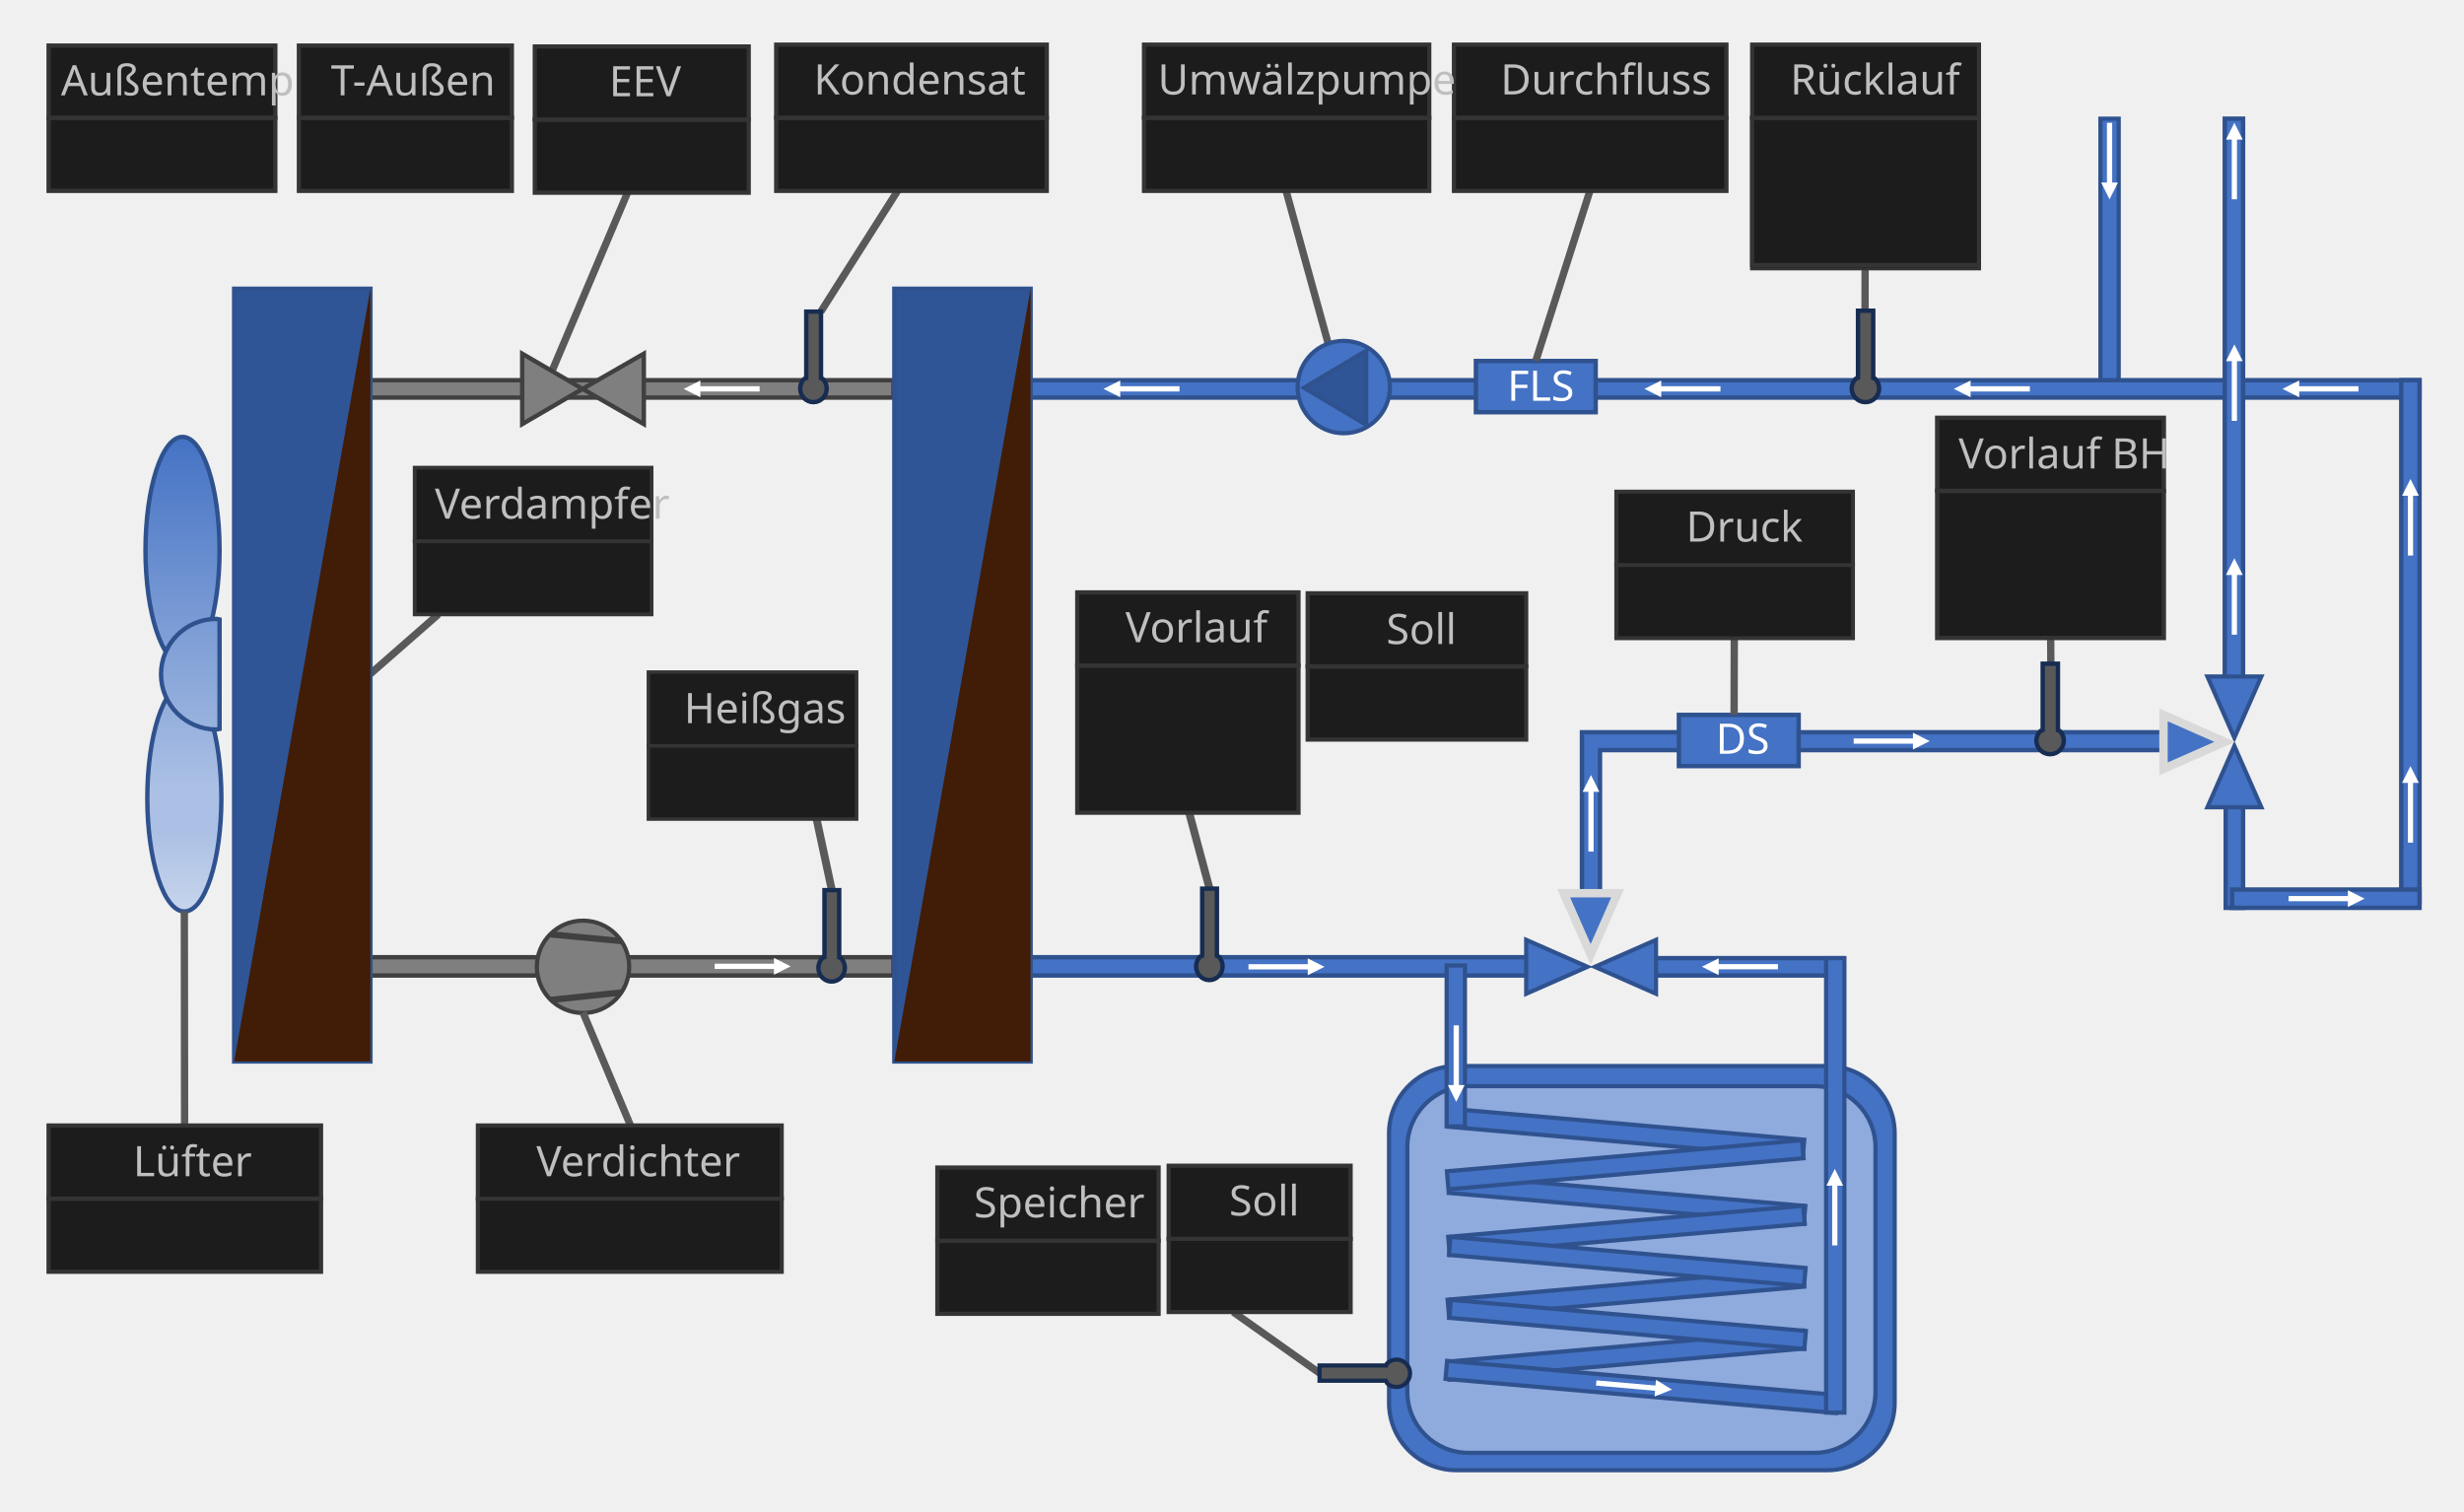
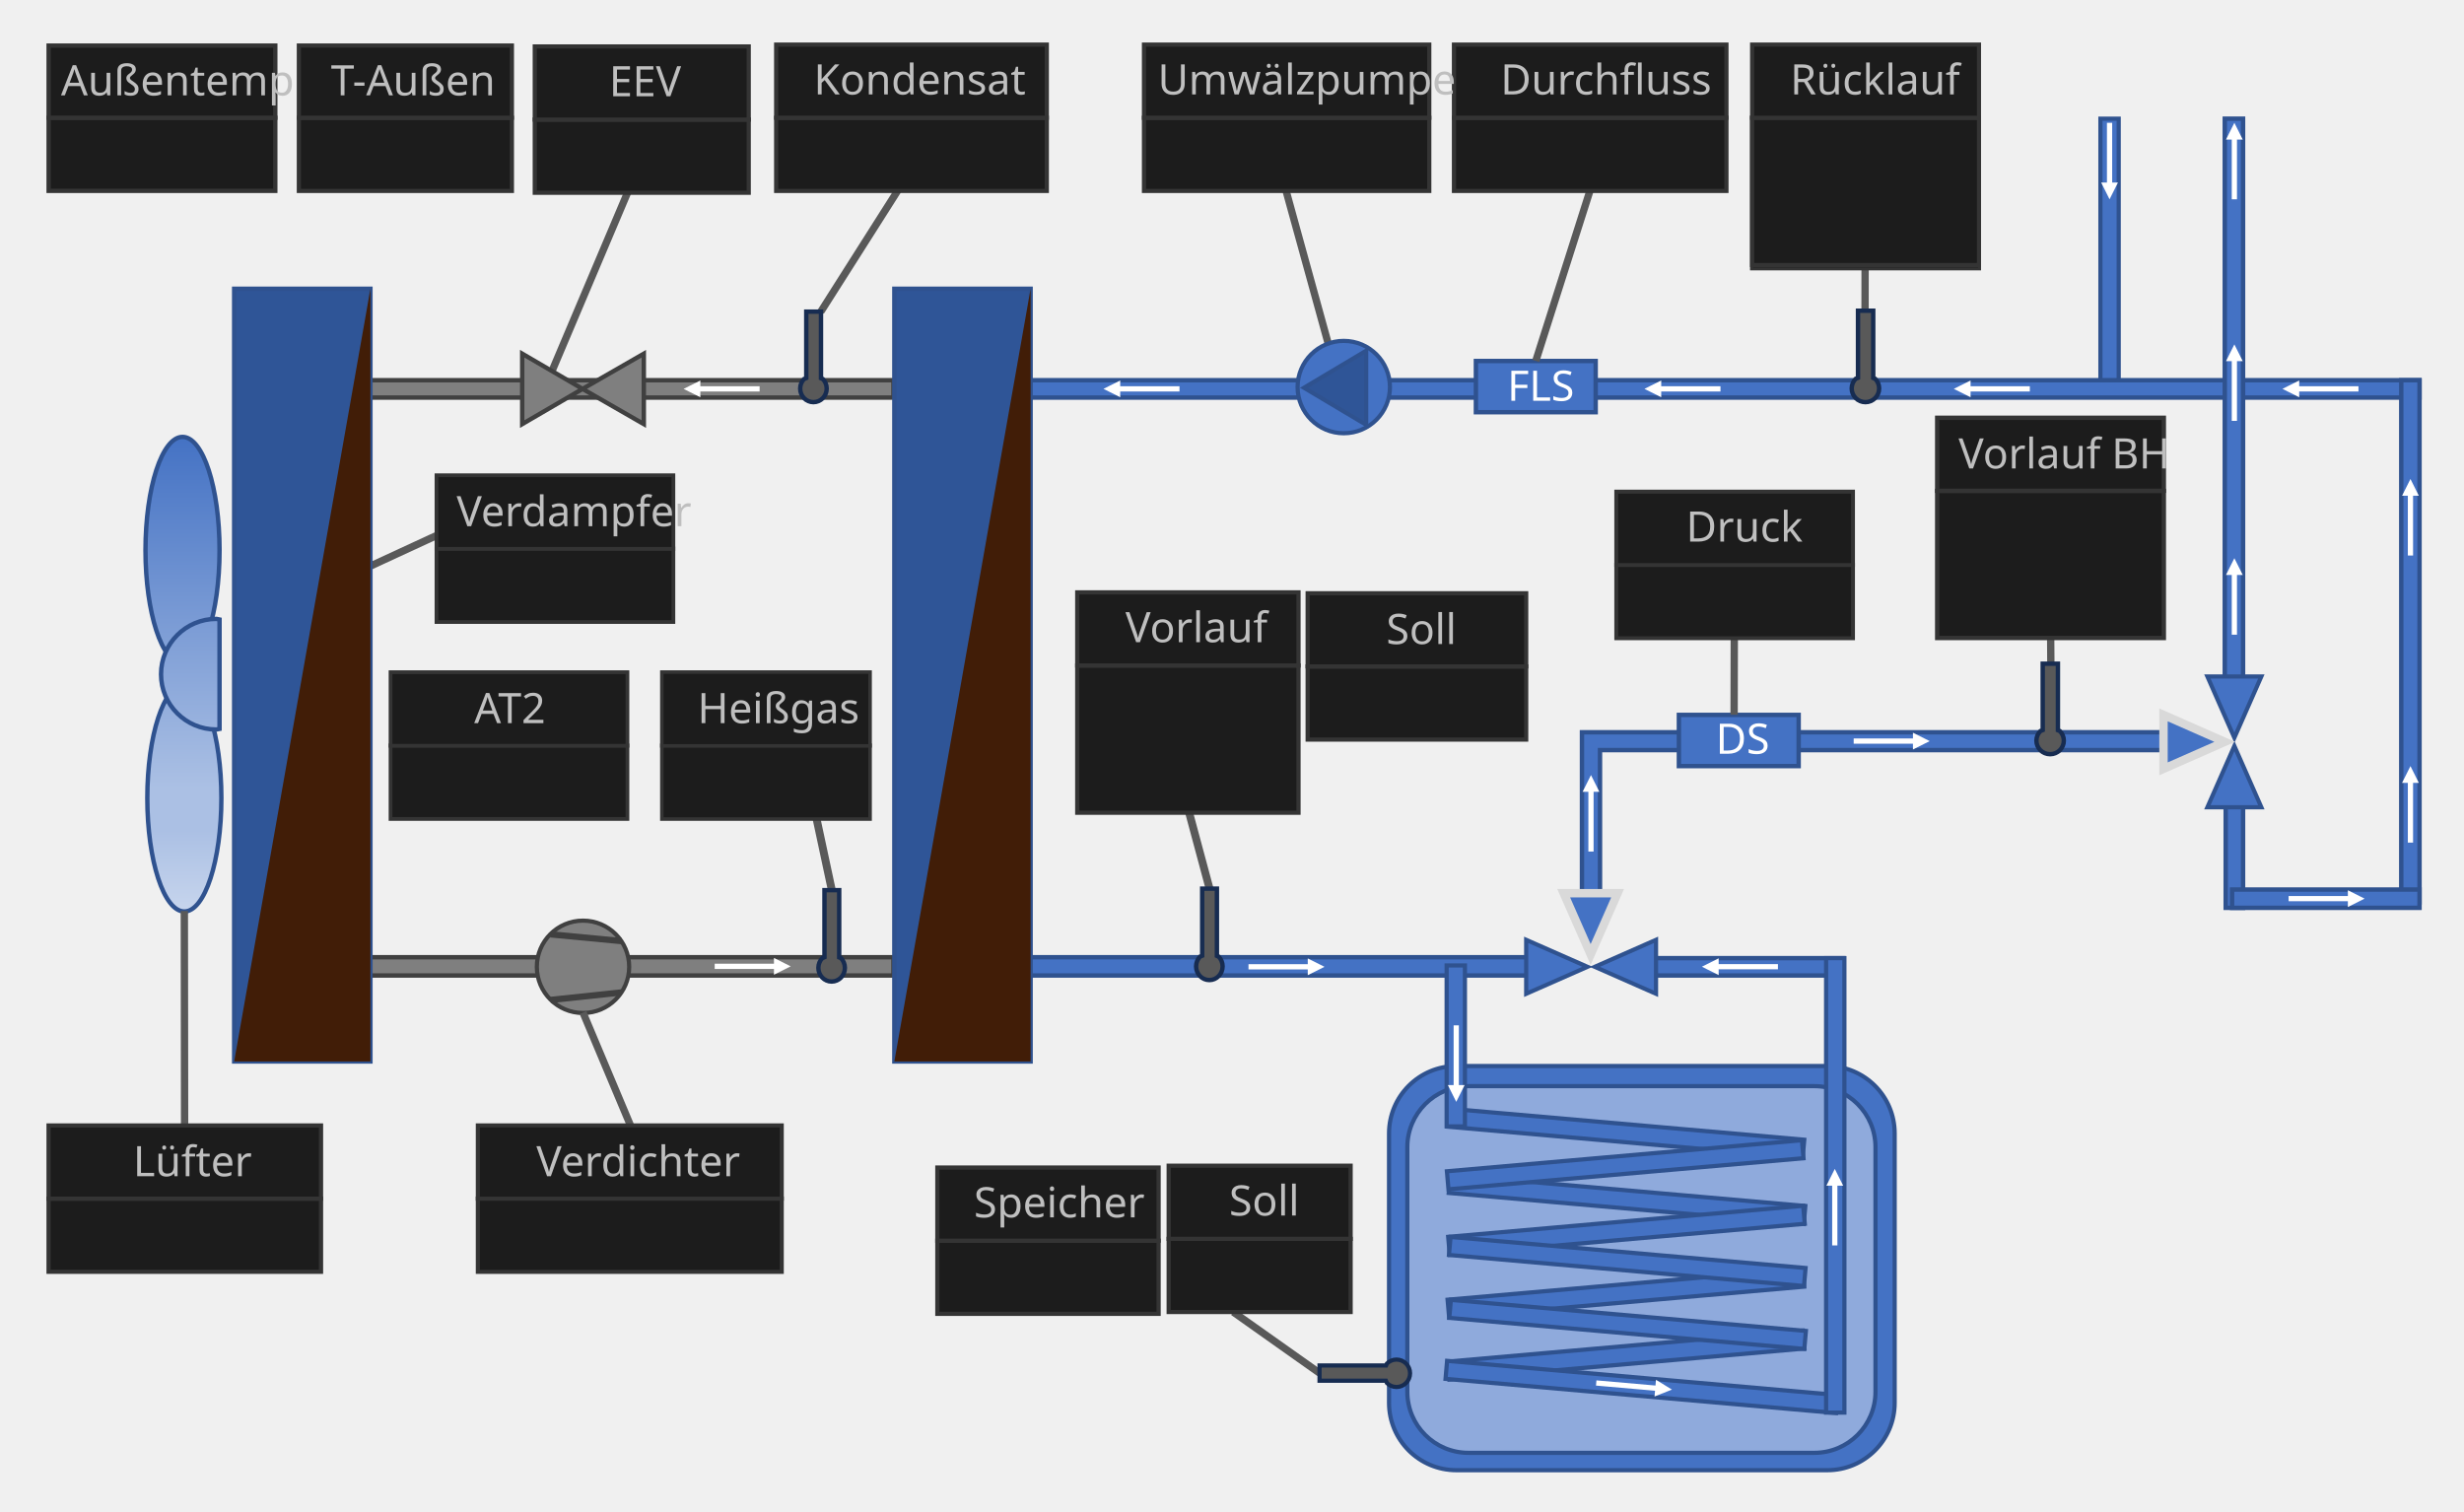
<svg xmlns="http://www.w3.org/2000/svg" width="2560" height="1570" viewBox="0 0 2560 1570" xml:space="preserve" overflow="hidden" version="1.1" id="svg88">
  <defs id="defs12">
    <linearGradient x1="362" y1="761.5" x2="362" y2="1280.5" gradientUnits="userSpaceOnUse" spreadMethod="reflect" id="fill0" gradientTransform="matrix(0.95,0,0,0.95,-154.8875,-267.9625)">
      <stop offset="0" stop-color="#4472C4" id="stop1" />
      <stop offset="0.74" stop-color="#ABC0E4" id="stop2" />
      <stop offset="0.83" stop-color="#ABC0E4" id="stop3" />
      <stop offset="1" stop-color="#C7D5ED" id="stop4" />
    </linearGradient>
    <linearGradient x1="362" y1="761.5" x2="362" y2="1280.5" gradientUnits="userSpaceOnUse" spreadMethod="reflect" id="fill1" gradientTransform="matrix(0.95,0,0,0.95,-154.8875,-267.9625)">
      <stop offset="0" stop-color="#4472C4" id="stop5" />
      <stop offset="0.74" stop-color="#ABC0E4" id="stop6" />
      <stop offset="0.83" stop-color="#ABC0E4" id="stop7" />
      <stop offset="1" stop-color="#C7D5ED" id="stop8" />
    </linearGradient>
    <linearGradient x1="362" y1="761.5" x2="362" y2="1280.5" gradientUnits="userSpaceOnUse" spreadMethod="reflect" id="fill2" gradientTransform="matrix(0.95,0,0,0.95,-154.8875,-267.9625)">
      <stop offset="0" stop-color="#4472C4" id="stop9" />
      <stop offset="0.74" stop-color="#ABC0E4" id="stop10" />
      <stop offset="0.83" stop-color="#ABC0E4" id="stop11" />
      <stop offset="1" stop-color="#C7D5ED" id="stop12" />
    </linearGradient>
  </defs>
  <g id="layer1" transform="translate(1.5625,-1.5625)">
    <rect x="382.337" y="396.562" width="544.35" height="18.05" stroke="#404040" stroke-width="4.583" stroke-miterlimit="8" fill="#7f7f7f" id="rect12" />
    <path d="m 1369.388,1428.058 -89.656,-63.446" stroke="#595959" stroke-width="7.62" stroke-miterlimit="8" fill="none" fill-rule="evenodd" id="path12" />
    <path d="m 1334.513,199.438 43.876,159.07" stroke="#595959" stroke-width="7.62" stroke-miterlimit="8" fill="none" fill-rule="evenodd" id="path13" />
    <path d="M 650.577,201.338 571.862,387.245" stroke="#595959" stroke-width="7.62" stroke-miterlimit="8" fill="none" fill-rule="evenodd" id="path14" />
    <path d="M 931.229,199.438 851.162,325.474" stroke="#595959" stroke-width="7.62" stroke-miterlimit="8" fill="none" fill-rule="evenodd" id="path15" />
    <rect x="2310.837" y="821.213" width="18.05" height="123.5" stroke="#2f528f" stroke-width="4.583" stroke-miterlimit="8" fill="#4472c4" id="rect15" />
    <rect x="2180.688" y="124.862" width="19" height="284.05" stroke="#2f528f" stroke-width="4.354" stroke-miterlimit="8" fill="#4472c4" id="rect16" />
    <rect x="1059.688" y="396.562" width="1452.55" height="18.05" stroke="#2f528f" stroke-width="4.583" stroke-miterlimit="8" fill="#4472c4" id="rect17" />
    <rect x="1703.787" y="996.963" width="209.95" height="18.05" stroke="#2f528f" stroke-width="4.583" stroke-miterlimit="8" fill="#4472c4" id="rect18" />
    <path d="m 1255.112,924.763 -21.198,-78.85" stroke="#595959" stroke-width="13.719" stroke-miterlimit="8" fill="none" fill-rule="evenodd" id="path18" style="stroke-width:8.163;stroke-dasharray:none" />
    <path d="m 862.672,926.311 -17.075,-79.696" stroke="#595959" stroke-width="13.719" stroke-miterlimit="8" fill="none" fill-rule="evenodd" id="path18-2" style="stroke-width:8.163;stroke-dasharray:none" />
    <path d="m 2129.012,663.987 0.75,120.175" stroke="#595959" stroke-width="7.62" stroke-miterlimit="8" fill="none" fill-rule="evenodd" id="path19" />
    <rect x="2309.887" y="124.862" width="19" height="605.15" stroke="#2f528f" stroke-width="4.583" stroke-miterlimit="8" fill="#4472c4" id="rect19" />
    <path d="m 1936.062,418.42 0.152,-142.033" stroke="#595959" stroke-width="7.62" stroke-miterlimit="8" fill="none" fill-rule="evenodd" id="path20" />
-     <path d="M 453.992,639.644 382.812,701.987" stroke="#595959" stroke-width="7.62" stroke-miterlimit="8" fill="none" fill-rule="evenodd" id="path21" />
+     <path d="m 472.846,548.267 -144.863,66.934" stroke="#595959" stroke-width="7.62" stroke-miterlimit="8" fill="none" fill-rule="evenodd" id="path21" />
    <rect x="366.188" y="996.013" width="560.5" height="19" stroke="#404040" stroke-width="4.583" stroke-miterlimit="8" fill="#7f7f7f" id="rect21" />
    <path d="m 1644.336,762.312 h 609.501 v 18.544 H 1660.781 v 178.106 h -18.744 V 762.322 h 2.299 z" stroke="#2f528f" stroke-width="4.583" stroke-miterlimit="8" fill="#4472c4" fill-rule="evenodd" id="path22" />
    <rect x="1052.088" y="996.013" width="552.9" height="19" stroke="#2f528f" stroke-width="4.583" stroke-miterlimit="8" fill="#4472c4" id="rect22" />
    <rect x="241.737" y="301.562" width="141.55" height="802.75" stroke="#2f528f" stroke-width="4.583" stroke-miterlimit="8" fill="#2f5597" id="rect23" />
    <path d="m 241.738,1104.312 141.55,-802.75 v 802.75 z" stroke="#2f528f" stroke-width="0" stroke-miterlimit="8" fill="#411d07" fill-rule="evenodd" id="path23" />
    <path d="m 151.488,830.712 c 0,-65.056 17.225,-117.8 38.475,-117.8 21.25,0 38.475,52.744 38.475,117.8 0,65.056 -17.225,117.8 -38.475,117.8 -21.25,0 -38.475,-52.744 -38.475,-117.8 z" stroke="#2f528f" stroke-width="4.583" stroke-miterlimit="8" fill="url(#fill0)" fill-rule="evenodd" id="path24" style="fill:url(#fill0)" />
    <path d="m 149.588,573.263 c 0,-65.059 17.225,-117.8 38.475,-117.8 21.249,0 38.475,52.741 38.475,117.8 0,65.059 -17.226,117.8 -38.475,117.8 -21.25,0 -38.475,-52.741 -38.475,-117.8 z" stroke="#2f528f" stroke-width="4.583" stroke-miterlimit="8" fill="url(#fill1)" fill-rule="evenodd" id="path25" style="fill:url(#fill1)" />
    <path d="m 223.256,644.513 3.281,0.662 V 758.798 l -3.281,0.665 c -31.767,0 -57.519,-25.735 -57.519,-57.475 0,-31.742 25.752,-57.475 57.519,-57.475 z" stroke="#2f528f" stroke-width="4.583" stroke-miterlimit="8" fill="url(#fill2)" fill-rule="evenodd" id="path26" style="fill:url(#fill2)" />
    <rect x="927.638" y="301.562" width="141.55" height="802.75" stroke="#2f528f" stroke-width="4.583" stroke-miterlimit="8" fill="#2f5597" id="rect30" />
    <path d="m 927.638,1104.312 141.55,-802.75 v 802.75 z" stroke="#2f528f" stroke-width="0" stroke-miterlimit="8" fill="#411d07" fill-rule="evenodd" id="path30" />
    <path d="m 540.987,369.012 62.7,36.575 -62.7,36.575 z" stroke="#404040" stroke-width="4.583" stroke-miterlimit="8" fill="#7f7f7f" fill-rule="evenodd" id="path38" />
    <path d="m 667.337,442.163 -63.65,-36.575 63.65,-36.575 z" stroke="#404040" stroke-width="4.583" stroke-miterlimit="8" fill="#7f7f7f" fill-rule="evenodd" id="path39" />
    <g id="compressor_on_off_group" transform="matrix(0.95,0,0,0.95,-52.2875,-28.5625)">
      <rect style="fill:none;fill-opacity:1;stroke:none;stroke-width:14.437" id="comp_rect" width="111.141" height="105.584" x="638.208" y="1036.208" />
      <path d="m 748.5,1341 c 0,-27.89 22.609,-50.5 50.5,-50.5 27.89,0 50.5,22.61 50.5,50.5 0,27.89 -22.61,50.5 -50.5,50.5 -27.891,0 -50.5,-22.61 -50.5,-50.5 z" stroke="#404040" stroke-width="4.583" stroke-miterlimit="8" fill="#7f7f7f" fill-rule="evenodd" id="path40" transform="translate(-108,-252)" />
      <path d="M 0,0 77.526,8.22" stroke="#404040" stroke-width="6.875" stroke-miterlimit="8" fill="none" fill-rule="evenodd" transform="matrix(1,0,0,-1,655.5,1125.23)" id="path41" />
      <path d="m 763.5,1305.5 77.431,7.347" stroke="#404040" stroke-width="6.875" stroke-miterlimit="8" fill="none" fill-rule="evenodd" id="path42" transform="translate(-108,-252)" />
    </g>
    <g id="g3" transform="matrix(0.95,0,0,0.95,-52.2875,-28.5625)">
      <rect style="fill:none;fill-opacity:1;stroke:none;stroke-width:14.437" id="circ_pump_rect" width="111.14" height="105.583" x="1470.208" y="402.208" />
      <path d="m 1486.5,707 c 0,-27.89 22.61,-50.5 50.5,-50.5 27.89,0 50.5,22.61 50.5,50.5 0,27.891 -22.61,50.5 -50.5,50.5 -27.89,0 -50.5,-22.609 -50.5,-50.5 z" stroke="#2f528f" stroke-width="4.583" stroke-miterlimit="8" fill="#4472c4" fill-rule="evenodd" id="path46" transform="translate(-14,-252)" />
      <path d="m 1547.5,496.262 -68,-40.5 68,-40.5 z" stroke="#2f528f" stroke-width="4.583" stroke-miterlimit="8" fill="#2f5597" fill-rule="evenodd" id="path47" />
    </g>
    <rect x="1531.838" y="376.612" width="124.45" height="53.2" stroke="#2f528f" stroke-width="4.583" stroke-miterlimit="8" fill="#4472c4" id="rect47" />
    <text fill="#ffffff" font-family="Calibri, Calibri_MSFontService, sans-serif" font-weight="400" font-size="43.7px" id="text47" x="1564.47" y="417.938" style="stroke-width:0.95">FLS</text>
    <g id="g102" transform="matrix(0.95,0,0,0.95,-52.2875,-28.5625)">
      <path d="m 1972.5,1370.5 -67,-29.5 67,-29.5 z" stroke="#2f528f" stroke-width="4.583" stroke-miterlimit="8" fill="#4472c4" fill-rule="evenodd" id="path49" transform="translate(-108,-252)" />
      <path d="m 1830.5,1311.5 67,29.5 -67,29.5 z" stroke="#2f528f" stroke-width="4.583" stroke-miterlimit="8" fill="#4472c4" fill-rule="evenodd" id="path50" transform="translate(-108,-252)" />
      <path d="m 1930.5,1260.5 -29.5,67 -29.5,-67 z" stroke="#d9d9d9" stroke-width="9.167" stroke-miterlimit="8" fill="#4472c4" fill-rule="evenodd" id="path51" transform="translate(-108,-252)" />
    </g>
    <g id="g103" transform="matrix(0.95,0,0,0.95,-52.2875,-28.5625)">
      <path d="m 2634.5,1023.5 -29.5,67 -29.5,-67 z" stroke="#2f528f" stroke-width="4.583" stroke-miterlimit="8" fill="#4472c4" fill-rule="evenodd" id="path52" transform="translate(-108,-252)" />
      <path d="m 2575.5,1166.5 29.5,-67 29.5,67 z" stroke="#2f528f" stroke-width="4.583" stroke-miterlimit="8" fill="#4472c4" fill-rule="evenodd" id="path53" transform="translate(-108,-252)" />
      <path d="m 2527.5,1065.5 67,29.5 -67,29.5 z" stroke="#d9d9d9" stroke-width="9.167" stroke-miterlimit="8" fill="#4472c4" fill-rule="evenodd" id="path54" transform="translate(-108,-252)" />
    </g>
    <path d="m 604.163,1053.487 49.244,117.097" stroke="#595959" stroke-width="7.62" stroke-miterlimit="8" fill="none" fill-rule="evenodd" id="path55" />
    <path d="m 1650.426,199.438 -56.36,177.071" stroke="#595959" stroke-width="7.62" stroke-miterlimit="8" fill="none" fill-rule="evenodd" id="path60" />
    <rect x="1742.737" y="744.263" width="124.45" height="53.2" stroke="#2f528f" stroke-width="4.583" stroke-miterlimit="8" fill="#4472c4" id="rect63" />
    <text fill="#ffffff" font-family="Calibri, Calibri_MSFontService, sans-serif" font-weight="400" font-size="43.7px" id="text63" x="1781.07" y="784.638" style="stroke-width:0.95">DS</text>
    <path d="m 1800.288,664.613 -0.181,79.501" stroke="#595959" stroke-width="7.62" stroke-miterlimit="8" fill="none" fill-rule="evenodd" id="path63" />
    <path d="m 2120.733,691.062 h 15.818 v 69.169 l 1.966,0.807 c 2.575,2.555 4.17,6.08 4.17,9.975 0,7.78 -6.384,14.098 -14.25,14.098 -7.866,0 -14.25,-6.317 -14.25,-14.098 0,-3.895 1.596,-7.42 4.17,-9.975 l 2.375,-0.979 z" stroke="#172c51" stroke-width="4.583" stroke-miterlimit="8" fill="#595959" fill-rule="evenodd" id="path64" />
    <path d="m 1928.833,324.363 h 15.818 v 69.872 l 1.966,0.811 c 2.575,2.578 4.17,6.139 4.17,10.073 0,7.867 -6.384,14.244 -14.25,14.244 -7.866,0 -14.25,-6.377 -14.25,-14.244 0,-3.934 1.596,-7.495 4.17,-10.073 l 2.375,-0.983 z" stroke="#172c51" stroke-width="4.583" stroke-miterlimit="8" fill="#595959" fill-rule="evenodd" id="path65" />
    <path d="m 189.963,948.038 0.264,222.405" stroke="#595959" stroke-width="7.62" stroke-miterlimit="8" fill="none" fill-rule="evenodd" id="path69" />
    <path d="m 1247.465,924.763 h 15.295 v 69.873 l 1.891,0.807 c 2.498,2.584 4.037,6.146 4.037,10.079 0,7.866 -6.165,14.241 -13.775,14.241 -7.609,0 -13.775,-6.375 -13.775,-14.241 0,-3.933 1.539,-7.495 4.037,-10.079 l 2.289,-0.979 z" stroke="#172c51" stroke-width="4.583" stroke-miterlimit="8" fill="#595959" fill-rule="evenodd" id="path70" />
    <path d="m 855.025,926.311 h 15.295 v 69.873 l 1.891,0.807 c 2.498,2.584 4.037,6.146 4.037,10.079 0,7.866 -6.165,14.241 -13.775,14.241 -7.609,0 -13.775,-6.375 -13.775,-14.241 0,-3.933 1.539,-7.495 4.037,-10.079 l 2.289,-0.979 z" stroke="#172c51" stroke-width="4.583" stroke-miterlimit="8" fill="#595959" fill-rule="evenodd" id="path70-8" />
    <rect x="2493.238" y="396.562" width="19" height="542.45" stroke="#2f528f" stroke-width="4.583" stroke-miterlimit="8" fill="#4472c4" id="rect70" />
    <rect x="2317.488" y="925.713" width="194.75" height="19" stroke="#2f528f" stroke-width="4.583" stroke-miterlimit="8" fill="#4472c4" id="rect71" />
    <path d="m 1441.588,1179.049 c 0,-38.656 31.331,-69.987 69.987,-69.987 h 385.377 c 38.656,0 69.987,31.331 69.987,69.987 v 279.927 c 0,38.656 -31.331,69.987 -69.987,69.987 h -385.377 c -38.656,0 -69.987,-31.331 -69.987,-69.987 z" stroke="#2f528f" stroke-width="4.354" stroke-miterlimit="8" fill="#4472c4" fill-rule="evenodd" id="path71" />
    <path d="m 1460.588,1193.451 c 0,-35.065 28.424,-63.489 63.489,-63.489 h 359.423 c 35.065,0 63.489,28.424 63.489,63.489 v 253.973 c 0,35.065 -28.424,63.489 -63.489,63.489 h -359.423 c -35.065,0 -63.489,-28.424 -63.489,-63.489 z" stroke="#2f528f" stroke-width="4.354" stroke-miterlimit="8" fill="#8faadc" fill-rule="evenodd" id="path72" />
    <path d="m 1504.136,1153.361 368.866,32.272 -1.643,18.715 -368.866,-32.272 z" stroke="#2f528f" stroke-width="4.354" stroke-miterlimit="8" fill="#4472c4" fill-rule="evenodd" id="path73" />
    <path d="m 1505.247,1222.179 368.866,32.272 -1.643,18.715 -368.866,-32.272 z" stroke="#2f528f" stroke-width="4.354" stroke-miterlimit="8" fill="#4472c4" fill-rule="evenodd" id="path74" />
    <path d="m 1503.043,1286.513 368.866,-32.272 1.634,18.715 -368.866,32.272 z" stroke="#2f528f" stroke-width="4.354" stroke-miterlimit="8" fill="#4472c4" fill-rule="evenodd" id="path75" />
    <path d="m 1501.723,1218.398 368.866,-32.272 1.634,18.715 -368.866,32.272 z" stroke="#2f528f" stroke-width="4.354" stroke-miterlimit="8" fill="#4472c4" fill-rule="evenodd" id="path76" />
    <path d="m 1502.426,1351.825 368.866,-32.272 1.634,18.715 -368.866,32.272 z" stroke="#2f528f" stroke-width="4.354" stroke-miterlimit="8" fill="#4472c4" fill-rule="evenodd" id="path77" />
    <path d="m 1505.494,1286.618 368.866,32.272 -1.643,18.715 -368.866,-32.272 z" stroke="#2f528f" stroke-width="4.354" stroke-miterlimit="8" fill="#4472c4" fill-rule="evenodd" id="path78" />
    <path d="m 1502.701,1416.112 368.866,-32.272 1.634,18.715 -368.866,32.272 z" stroke="#2f528f" stroke-width="4.354" stroke-miterlimit="8" fill="#4472c4" fill-rule="evenodd" id="path79" />
    <path d="m 1505.836,1351.996 368.866,32.272 -1.643,18.715 -368.866,-32.272 z" stroke="#2f528f" stroke-width="4.354" stroke-miterlimit="8" fill="#4472c4" fill-rule="evenodd" id="path80" />
    <path d="m 1501.922,1415.352 405.755,35.502 -1.634,18.715 -405.755,-35.502 z" stroke="#2f528f" stroke-width="4.354" stroke-miterlimit="8" fill="#4472c4" fill-rule="evenodd" id="path81" />
    <rect x="1501.438" y="1004.562" width="19" height="167.2" stroke="#2f528f" stroke-width="4.354" stroke-miterlimit="8" fill="#4472c4" id="rect81" />
    <rect x="1895.688" y="996.963" width="19" height="472.15" stroke="#2f528f" stroke-width="4.354" stroke-miterlimit="8" fill="#4472c4" id="rect82" />
    <path d="m 836.115,325.312 h 15.295 v 69.173 l 1.891,0.803 c 2.498,2.553 4.037,6.078 4.037,9.972 0,7.788 -6.165,14.102 -13.775,14.102 -7.609,0 -13.775,-6.314 -13.775,-14.102 0,-3.894 1.539,-7.42 4.037,-9.972 l 2.289,-0.974 z" stroke="#172c51" stroke-width="4.583" stroke-miterlimit="8" fill="#595959" fill-rule="evenodd" id="path84" />
    <path d="m 1369.388,1435.967 v -15.818 h 69.169 l 0.807,-1.966 c 2.555,-2.575 6.08,-4.17 9.975,-4.17 7.78,0 14.098,6.384 14.098,14.25 0,7.866 -6.317,14.25 -14.098,14.25 -3.895,0 -7.42,-1.596 -9.975,-4.17 l -0.979,-2.375 z" stroke="#172c51" stroke-width="4.354" stroke-miterlimit="8" fill="#595959" fill-rule="evenodd" id="path87" />
    <path d="m 1924.344,768.773 h 65.93 v 5.434 h -65.93 z m 61.579,-5.995 17.413,8.711 -17.413,8.711 z" fill="#ffffff" id="Flow-Arrow-8" style="stroke-width:0.95" />
    <path d="m 1648.688,886.256 v -66.428 h 5.434 v 66.428 z m -5.995,-62.074 8.711,-17.416 8.711,17.416 z" fill="#ffffff" id="Flow-Arrow-7" style="stroke-width:0.95" />
    <path d="m 1295.572,1003.27 h 65.93 v 5.434 h -65.93 z m 61.579,-5.995 17.413,8.711 -17.413,8.711 z" fill="#ffffff" id="Flow-Arrow-6" style="stroke-width:0.95" />
    <path d="m 2107.367,402.832 h -65.93 v 5.434 h 65.93 z m -61.579,-5.995 -17.413,8.711 17.413,8.711 z" fill="#ffffff" id="Flow-Arrow-5" style="stroke-width:0.95" />
    <path d="m 1785.963,402.832 h -65.93 v 5.434 h 65.93 z m -61.579,-5.995 -17.413,8.711 17.413,8.711 z" fill="#ffffff" id="Flow-Arrow-4" style="stroke-width:0.95" />
    <path d="m 1223.889,402.832 h -65.93 v 5.434 h 65.93 z m -61.579,-5.995 -17.413,8.711 17.413,8.711 z" fill="#ffffff" id="Flow-Arrow-3" style="stroke-width:0.95" />
    <path d="m 740.962,1002.774 h 65.93 v 5.434 h -65.93 z m 61.579,-5.995 17.413,8.711 -17.413,8.711 z" fill="#ffffff" id="Flow-Arrow-2" style="stroke-width:0.95" />
    <path d="m 787.655,402.867 h -65.93 v 5.434 h 65.93 z m -61.579,-5.995 -17.413,8.711 17.413,8.711 z" fill="#ffffff" id="Flow-Arrow-1" style="stroke-width:0.95" />
    <rect style="fill:none;stroke:none;stroke-width:7.89" id="bypass_value" width="69.457" height="140.204" x="2351.225" y="702.185" />
    <rect style="fill:none;stroke:none;stroke-width:4.077" id="dhw_mixer_value" width="139.254" height="57.651" x="1581.91" y="1037.35" />
    <g id="Heating-Flow-Arrows" transform="matrix(0.95,0,0,0.95,-52.2875,-28.5625)">
      <path d="m 2363.36,166 v 69.924 h -5.72 V 166 Z m 6.31,65.341 -9.17,18.333 -9.17,-18.333 z" fill="#ffffff" id="path67" />
      <path d="M 2602.14,501.674 V 431.75 h 5.72 v 69.924 z m -6.31,-65.341 9.17,-18.333 9.17,18.333 z" fill="#ffffff" id="path68" transform="translate(-108,-252)" />
      <path d="m 2494.14,492 v -69.924 h 5.72 V 492 Z m -6.31,-65.341 9.17,-18.333 9.17,18.333 z" fill="#ffffff" id="path68-4" />
      <path d="m 2494.14,725.798 v -69.924 h 5.72 v 69.924 z m -6.31,-65.341 9.17,-18.333 9.17,18.333 z" fill="#ffffff" id="path68-8" />
    </g>
    <g id="DHW-Flow-Return-Arrows" transform="matrix(0.95,0,0,0.95,-52.2875,-28.5625)">
      <path d="M 2686.71,953.174 V 883.25 h 5.72 v 69.924 z m -6.31,-65.341 9.17,-18.333 9.17,18.333 z" fill="#ffffff" id="path68-0-2" />
      <path d="m 2686.71,639.195 v -69.924 h 5.72 v 69.924 z m -6.31,-65.341 9.17,-18.333 9.17,18.333 z" fill="#ffffff" id="path68-0-2-4" />
      <path d="m 2632.727,454.1 h -69.4 v 5.72 h 69.4 z m -64.82,-6.31 -18.33,9.17 18.33,9.17 z" fill="#ffffff" id="path88-9-5" />
      <path d="m 2556.3,1011.58 h 69.4 v 5.72 h -69.4 z m 64.82,-6.31 18.33,9.17 -18.33,9.17 z" fill="#ffffff" id="path88-9-8" />
    </g>
    <g id="DHW-Flow-Arrows" transform="matrix(0.95,0,0,0.95,-52.2875,-28.5625)">
      <path d="m 1997.82,1086.026 h -69.4 v 5.72 h 69.4 z m -64.82,-6.31 -18.33,9.17 18.33,9.17 z" fill="#ffffff" id="Flow-Arrow-4-8" />
      <path d="m 2057.14,1393.67 v -69.92 h 5.72 v 69.92 z m -6.31,-65.34 9.17,-18.33 9.17,18.33 z" fill="#ffffff" id="path83" />
      <path d="m 1799.333,1541.253 69.136,6.049 -0.498,5.698 -69.136,-6.049 z m 65.123,-0.637 17.461,10.733 -19.059,7.537 z" fill="#ffffff" id="path88-9-2-7" />
      <path d="m 1648.86,1153 v 69.92 h -5.72 V 1153 Z m 6.31,65.34 -9.17,18.33 -9.17,-18.33 z" fill="#ffffff" id="path82" />
    </g>
    <g id="Speicher-Soll" transform="matrix(0.95,0,0,0.95,-52.2875,-83.6625)">
      <rect x="1439.5" y="1696.5" width="199" height="80" stroke="#343434" stroke-width="4.583" stroke-miterlimit="8" fill="#1c1c1c" id="speicher_soll_value" transform="translate(-108,-252)" />
      <rect x="1439.5" y="1616.5" width="199" height="80" stroke="#343434" stroke-width="4.583" stroke-miterlimit="8" fill="#1c1c1c" id="rect86" transform="translate(-108,-252)" />
      <text fill="#bfbfbf" font-family="Calibri, Calibri_MSFontService, sans-serif" font-weight="400" font-size="46px" transform="translate(1397.6,1419)" id="text86">Soll</text>
    </g>
    <g id="Speicher" transform="matrix(0.95,0,0,0.95,-52.2875,-83.6625)">
      <rect x="1186.5" y="1698.5" width="242" height="80" stroke="#343434" stroke-width="4.583" stroke-miterlimit="8" fill="#1c1c1c" id="speicher_value" transform="translate(-108,-252)" />
      <rect x="1186.5" y="1618.5" width="242" height="80" stroke="#343434" stroke-width="4.583" stroke-miterlimit="8" fill="#1c1c1c" id="rect84" transform="translate(-108,-252)" />
      <text fill="#bfbfbf" font-family="Calibri, Calibri_MSFontService, sans-serif" font-weight="400" font-size="46px" transform="translate(1118.48,1421)" id="text84">Speicher</text>
    </g>
    <g id="Verdichter" transform="matrix(0.95,0,0,0.95,-42.2875,-28.5625)">
      <rect x="530.869" y="1246.744" width="315.783" height="76.137" stroke="#343434" stroke-width="4.217" stroke-miterlimit="8" fill="#1c1c1c" id="verdichter_value" transform="matrix(1.052632,0,0,1.052632,6.618421,30.06579)" />
      <rect x="530.869" y="1170.744" width="315.783" height="76.137" stroke="#343434" stroke-width="4.217" stroke-miterlimit="8" fill="#1c1c1c" id="rect37" transform="matrix(1.052632,0,0,1.052632,6.618421,30.06579)" />
      <text fill="#bfbfbf" font-family="Calibri, Calibri_MSFontService, sans-serif" font-weight="400" font-size="43.7px" id="text37" x="591.691" y="1223.537" style="stroke-width:0.95" transform="matrix(1.052632,0,0,1.052632,6.618421,30.06579)">Verdichter</text>
    </g>
    <g id="Luefter" transform="matrix(0.95,0,0,0.95,-52.2875,-28.5625)">
      <rect x="214.5" y="1594.5" width="298" height="80" stroke="#343434" stroke-width="4.583" stroke-miterlimit="8" fill="#1c1c1c" id="luefter_value" transform="translate(-108,-252)" />
      <rect x="214.5" y="1514.5" width="298" height="80" stroke="#343434" stroke-width="4.583" stroke-miterlimit="8" fill="#1c1c1c" id="rect35" transform="translate(-108,-252)" />
      <text fill="#bfbfbf" font-family="Calibri, Calibri_MSFontService, sans-serif" font-weight="400" font-size="46px" transform="translate(198.98,1318)" id="text35">Lüfter</text>
    </g>
    <g id="Vorlauf-BH" transform="matrix(0.95,0,0,0.95,-59.50625,-28.5625)">
      <rect style="fill:none;stroke:none;stroke-width:5.187" id="vorlauf_bh_uart_value" width="235.646" height="76.475" x="2018.237" y="587.987" transform="matrix(1.052632,0,0,1.052632,55.03947,30.06579)" />
      <rect style="fill:none;stroke:none;stroke-width:5.187" id="vorlauf_bh_can_value" width="235.646" height="76.475" x="2018.237" y="511.513" transform="matrix(1.052632,0,0,1.052632,55.03947,30.06579)" />
      <rect x="2018.315" y="511.59" width="235.492" height="152.796" stroke="#343434" stroke-width="4.508" stroke-miterlimit="8" fill="#1c1c1c" id="rect65" transform="matrix(1.052632,0,0,1.052632,55.03947,30.06579)" />
      <rect x="2018.313" y="435.588" width="235.494" height="75.848" stroke="#343434" stroke-width="4.506" stroke-miterlimit="8" fill="#1c1c1c" id="rect64" transform="matrix(1.052632,0,0,1.052632,55.03947,30.06579)" />
      <text fill="#bfbfbf" font-family="Calibri, Calibri_MSFontService, sans-serif" font-weight="400" font-size="46px" id="text64" x="2202.921" y="544">Vorlauf BH</text>
    </g>
    <g id="Info" transform="matrix(0.95,0,0,0.95,-50.80748,553.2394)">
      <rect style="fill:none;stroke:none;stroke-width:7.311" id="cop_value" width="742.805" height="80.5" x="2179.5" y="887.342" />
      <rect style="fill:none;stroke:none;stroke-width:7.311" id="therm_leistung_value" width="742.805" height="80.5" x="2179.5" y="807.895" />
      <rect style="fill:none;stroke:none;stroke-width:7.311" id="betriebsart_value" width="518.729" height="80.5" x="2179.5" y="728.448" />
      <rect style="fill:none;stroke:none;stroke-width:7.126" id="betriebsmodus_value" width="444.745" height="76.475" x="2019.717" y="1169.789" transform="matrix(1.052632,0,0,1.052632,53.48156,-582.3572)" />
      <rect style="fill:none;stroke:none;stroke-width:7.126" id="fehlercode_value" width="444.745" height="76.475" x="2019.717" y="1093.314" transform="matrix(1.052632,0,0,1.052632,53.48156,-582.3572)" />
    </g>
    <g id="Druck" transform="matrix(0.95,0,0,0.95,-96.2875,-28.5625)">
      <rect x="1721.687" y="588.312" width="245.947" height="76.301" stroke="#343434" stroke-width="4.053" stroke-miterlimit="8" fill="#1c1c1c" id="druck_value" transform="matrix(1.052632,0,0,1.052632,55.03947,30.06579)" />
      <rect x="1721.687" y="512.312" width="245.947" height="76.301" stroke="#343434" stroke-width="4.053" stroke-miterlimit="8" fill="#1c1c1c" id="rect61" transform="matrix(1.052632,0,0,1.052632,55.03947,30.06579)" />
      <text fill="#bfbfbf" font-family="Calibri, Calibri_MSFontService, sans-serif" font-weight="400" font-size="43.7px" id="text61" x="1794.201" y="564.237" style="stroke-width:0.95" transform="matrix(1.052632,0,0,1.052632,55.03947,30.06579)">Druck</text>
    </g>
    <g id="Vorlauf-Soll" transform="matrix(0.95,0,0,0.95,-52.2875,-89.3625)" style="display:inline">
      <rect x="1591.5" y="1076.5" width="239" height="80" stroke="#343434" stroke-width="4.583" stroke-miterlimit="8" fill="#1c1c1c" id="vorlauf_soll_value" transform="translate(-108,-252)" />
      <rect x="1591.5" y="996.5" width="239" height="80" stroke="#343434" stroke-width="4.583" stroke-miterlimit="8" fill="#1c1c1c" id="rect57" transform="translate(-108,-252)" />
      <text fill="#bfbfbf" font-family="Calibri, Calibri_MSFontService, sans-serif" font-weight="400" font-size="46px" transform="translate(1569.46,800)" id="text57">Soll</text>
    </g>
    <g id="Vorlauf" transform="matrix(0.95,0,0,0.95,-52.2875,-89.3625)">
      <rect style="fill:none;stroke:none;stroke-width:8.593" id="vorlauf_uart_value" width="242" height="80.5" x="1231.5" y="904" />
      <rect style="fill:none;stroke:none;stroke-width:8.593" id="vorlauf_can_value" width="242" height="80.5" x="1231.5" y="759.5" transform="translate(0,64)" />
      <rect x="1339.5" y="1075.5" width="242" height="161" stroke="#343434" stroke-width="4.583" stroke-miterlimit="8" fill="#1c1c1c" id="rect56" transform="translate(-108,-252)" style="display:inline" />
      <rect x="1339.5" y="995.5" width="242" height="80" stroke="#343434" stroke-width="4.583" stroke-miterlimit="8" fill="#1c1c1c" id="rect55" transform="translate(-108,-252)" />
      <text fill="#bfbfbf" font-family="Calibri, Calibri_MSFontService, sans-serif" font-weight="400" font-size="46px" transform="translate(1284.23,798)" id="text55">Vorlauf</text>
    </g>
-     <g id="Verdampfer" transform="matrix(0.95,0,0,0.95,-134.3187,-221.5312)">
+     <g id="Verdampfer" transform="matrix(0.95,0,0,0.95,-111.6505,-213.6328)">
      <rect x="429.273" y="563.41" width="246.113" height="76.467" stroke="#343434" stroke-width="3.887" stroke-miterlimit="8" fill="#1c1c1c" id="verdampfer_value" transform="matrix(1.052632,0,0,1.052632,141.3882,233.1908)" />
      <rect x="429.273" y="487.41" width="246.113" height="76.467" stroke="#343434" stroke-width="3.887" stroke-miterlimit="8" fill="#1c1c1c" id="rect39" transform="matrix(1.052632,0,0,1.052632,141.3882,233.1908)" />
      <text fill="#bfbfbf" font-family="Calibri, Calibri_MSFontService, sans-serif" font-weight="400" font-size="43.7px" id="text39" x="450.178" y="540.369" style="stroke-width:0.95" transform="matrix(1.052632,0,0,1.052632,141.3882,233.1908)">Verdampfer</text>
    </g>
-     <g id="Heissgas" transform="matrix(0.95,0,0,0.95,108.6058,-9.036148)">
+     <g id="AT2" transform="matrix(0.95,0,0,0.95,-159.3946,-9.036164)">
+       <rect x="429.273" y="563.41" width="246.113" height="76.467" stroke="#343434" stroke-width="3.887" stroke-miterlimit="8" fill="#1c1c1c" id="at2_value" transform="matrix(1.052632,0,0,1.052632,141.3882,233.1908)" />
+       <rect x="429.273" y="487.41" width="246.113" height="76.467" stroke="#343434" stroke-width="3.887" stroke-miterlimit="8" fill="#1c1c1c" id="rect39-48" transform="matrix(1.052632,0,0,1.052632,141.3882,233.1908)" />
+       <text fill="#bfbfbf" font-family="Calibri, Calibri_MSFontService, sans-serif" font-weight="400" font-size="46px" id="text39-82" x="684.734" y="802" style="stroke-width:1">AT2</text>
+     </g>
+     <g id="Heissgas" transform="matrix(0.95,0,0,0.95,122.6058,-9.036148)">
      <rect x="672.079" y="775.787" width="216.35" height="76.704" stroke="#343434" stroke-width="3.65" stroke-miterlimit="8" fill="#1c1c1c" id="heissgas_value" transform="matrix(1.052632,0,0,1.052632,-114.3219,9.511735)" />
      <rect x="672.079" y="699.787" width="216.35" height="76.704" stroke="#343434" stroke-width="3.65" stroke-miterlimit="8" fill="#1c1c1c" id="rect39-4" transform="matrix(1.052632,0,0,1.052632,-114.3219,9.511735)" />
      <text fill="#bfbfbf" font-family="Calibri, Calibri_MSFontService, sans-serif" font-weight="400" font-size="43.7px" id="text39-8" x="709.102" y="752.864" style="stroke-width:0.95" transform="matrix(1.052632,0,0,1.052632,-114.3219,9.511735)">Heißgas</text>
    </g>
    <g id="Ruecklauf" transform="matrix(0.95,0,0,0.95,-48.38331,-28.5625)">
      <rect x="1827.469" y="203.579" width="237.02" height="77.374" stroke="#343434" stroke-width="2.98" stroke-miterlimit="8" fill="#1c1c1c" id="ruecklauf_uart_value" transform="matrix(1.052632,0,0,1.052632,41.125,30.06579)" />
      <rect x="1827.469" y="123.225" width="237.02" height="77.374" stroke="#343434" stroke-width="2.98" stroke-miterlimit="8" fill="#1c1c1c" id="ruecklauf_can_value" transform="matrix(1.052632,0,0,1.052632,41.125,30.06579)" />
      <rect x="1828.123" y="123.879" width="235.712" height="153.017" stroke="#343434" stroke-width="4.288" stroke-miterlimit="8" fill="#1c1c1c" id="rect60" transform="matrix(1.052632,0,0,1.052632,41.125,30.06579)" />
      <rect x="1828.123" y="47.88" width="235.712" height="76.066" stroke="#343434" stroke-width="4.288" stroke-miterlimit="8" fill="#1c1c1c" id="rect59" transform="matrix(1.052632,0,0,1.052632,41.125,30.06579)" />
      <text fill="#bfbfbf" font-family="Calibri, Calibri_MSFontService, sans-serif" font-weight="400" font-size="43.7px" id="text59" x="1858.413" y="99.688" style="stroke-width:0.95" transform="matrix(1.052632,0,0,1.052632,50.9298,30.06579)">Rücklauf</text>
    </g>
    <g id="Durchfluss" transform="matrix(0.95,0,0,0.95,-52.2875,-28.5625)">
      <rect x="1751.5" y="412.5" width="298" height="80" stroke="#343434" stroke-width="4.583" stroke-miterlimit="8" fill="#1c1c1c" id="durchfluss_value" transform="translate(-108,-252)" />
      <rect x="1751.5" y="332.5" width="298" height="80" stroke="#343434" stroke-width="4.583" stroke-miterlimit="8" fill="#1c1c1c" id="rect48" transform="translate(-108,-252)" />
      <text fill="#bfbfbf" font-family="Calibri, Calibri_MSFontService, sans-serif" font-weight="400" font-size="46px" transform="translate(1694.43,135)" id="text48">Durchfluss</text>
    </g>
    <g id="Umwaelzpumpe" transform="matrix(0.95,0,0,0.95,-52.2875,-28.5625)">
      <rect x="1412.5" y="412.5" width="312" height="80" stroke="#343434" stroke-width="4.583" stroke-miterlimit="8" fill="#1c1c1c" id="umwaelzpumpe_value" transform="translate(-108,-252)" />
      <rect x="1412.5" y="332.5" width="312" height="80" stroke="#343434" stroke-width="4.583" stroke-miterlimit="8" fill="#1c1c1c" id="rect66" transform="translate(-108,-252)" />
      <text fill="#bfbfbf" font-family="Calibri, Calibri_MSFontService, sans-serif" font-weight="400" font-size="46px" transform="translate(1319.63,135)" id="text66">Umwälzpumpe</text>
    </g>
    <g id="Kondensat" transform="matrix(0.95,0,0,0.95,-38.2875,-28.5625)">
      <rect x="995.5" y="412.5" width="296" height="80" stroke="#343434" stroke-width="4.583" stroke-miterlimit="8" fill="#1c1c1c" id="kondensat_value" transform="translate(-108,-252)" />
      <rect x="995.5" y="332.5" width="296" height="80" stroke="#343434" stroke-width="4.583" stroke-miterlimit="8" fill="#1c1c1c" id="rect44" transform="translate(-108,-252)" />
      <text fill="#bfbfbf" font-family="Calibri, Calibri_MSFontService, sans-serif" font-weight="400" font-size="46px" id="text44" x="928.622" y="135">Kondensat</text>
    </g>
    <g id="EEV" transform="matrix(0.95,0,0,0.95,-38.2875,-28.5625)">
      <rect x="731.5" y="414.5" width="234" height="80" stroke="#343434" stroke-width="4.583" stroke-miterlimit="8" fill="#1c1c1c" id="eev_val" transform="translate(-108,-252)" />
      <rect x="731.5" y="334.5" width="234" height="80" stroke="#343434" stroke-width="4.583" stroke-miterlimit="8" fill="#1c1c1c" id="rect42" transform="translate(-108,-252)" />
      <text fill="#bfbfbf" font-family="Calibri, Calibri_MSFontService, sans-serif" font-weight="400" font-size="46px" transform="translate(704.811,137)" id="text42">EEV</text>
    </g>
    <g id="T-Aussen-2" transform="matrix(0.95,0,0,0.95,-38.2875,-28.5625)">
      <rect x="473.5" y="412.5" width="233" height="80" stroke="#343434" stroke-width="4.583" stroke-miterlimit="8" fill="#1c1c1c" id="taussen_val" transform="translate(-108,-252)" />
      <rect x="473.5" y="333.5" width="233" height="79" stroke="#343434" stroke-width="4.583" stroke-miterlimit="8" fill="#1c1c1c" id="rect31" transform="translate(-108,-252)" />
      <text fill="#bfbfbf" font-family="Calibri, Calibri_MSFontService, sans-serif" font-weight="400" font-size="46px" id="text31" x="400.562" y="136">T-Außen </text>
    </g>
    <g id="Aussentemp" transform="matrix(0.95,0,0,0.95,-52.2875,-28.5625)">
      <rect x="48.949" y="123.974" width="235.522" height="75.876" stroke="#343434" stroke-width="4.478" stroke-miterlimit="8" fill="#1c1c1c" id="aussentemp_val" transform="matrix(1.052632,0,0,1.052632,55.03947,30.06579)" />
      <rect x="48.949" y="48.924" width="235.522" height="74.926" stroke="#343434" stroke-width="4.478" stroke-miterlimit="8" fill="#1c1c1c" id="rect26" transform="matrix(1.052632,0,0,1.052632,55.03947,30.06579)" />
      <text fill="#bfbfbf" font-family="Calibri, Calibri_MSFontService, sans-serif" font-weight="400" font-size="43.7px" id="text26" x="61.801" y="100.638" style="stroke-width:0.95" transform="matrix(1.052632,0,0,1.052632,55.03947,30.06579)">Außentemp</text>
    </g>
  </g>
</svg>
